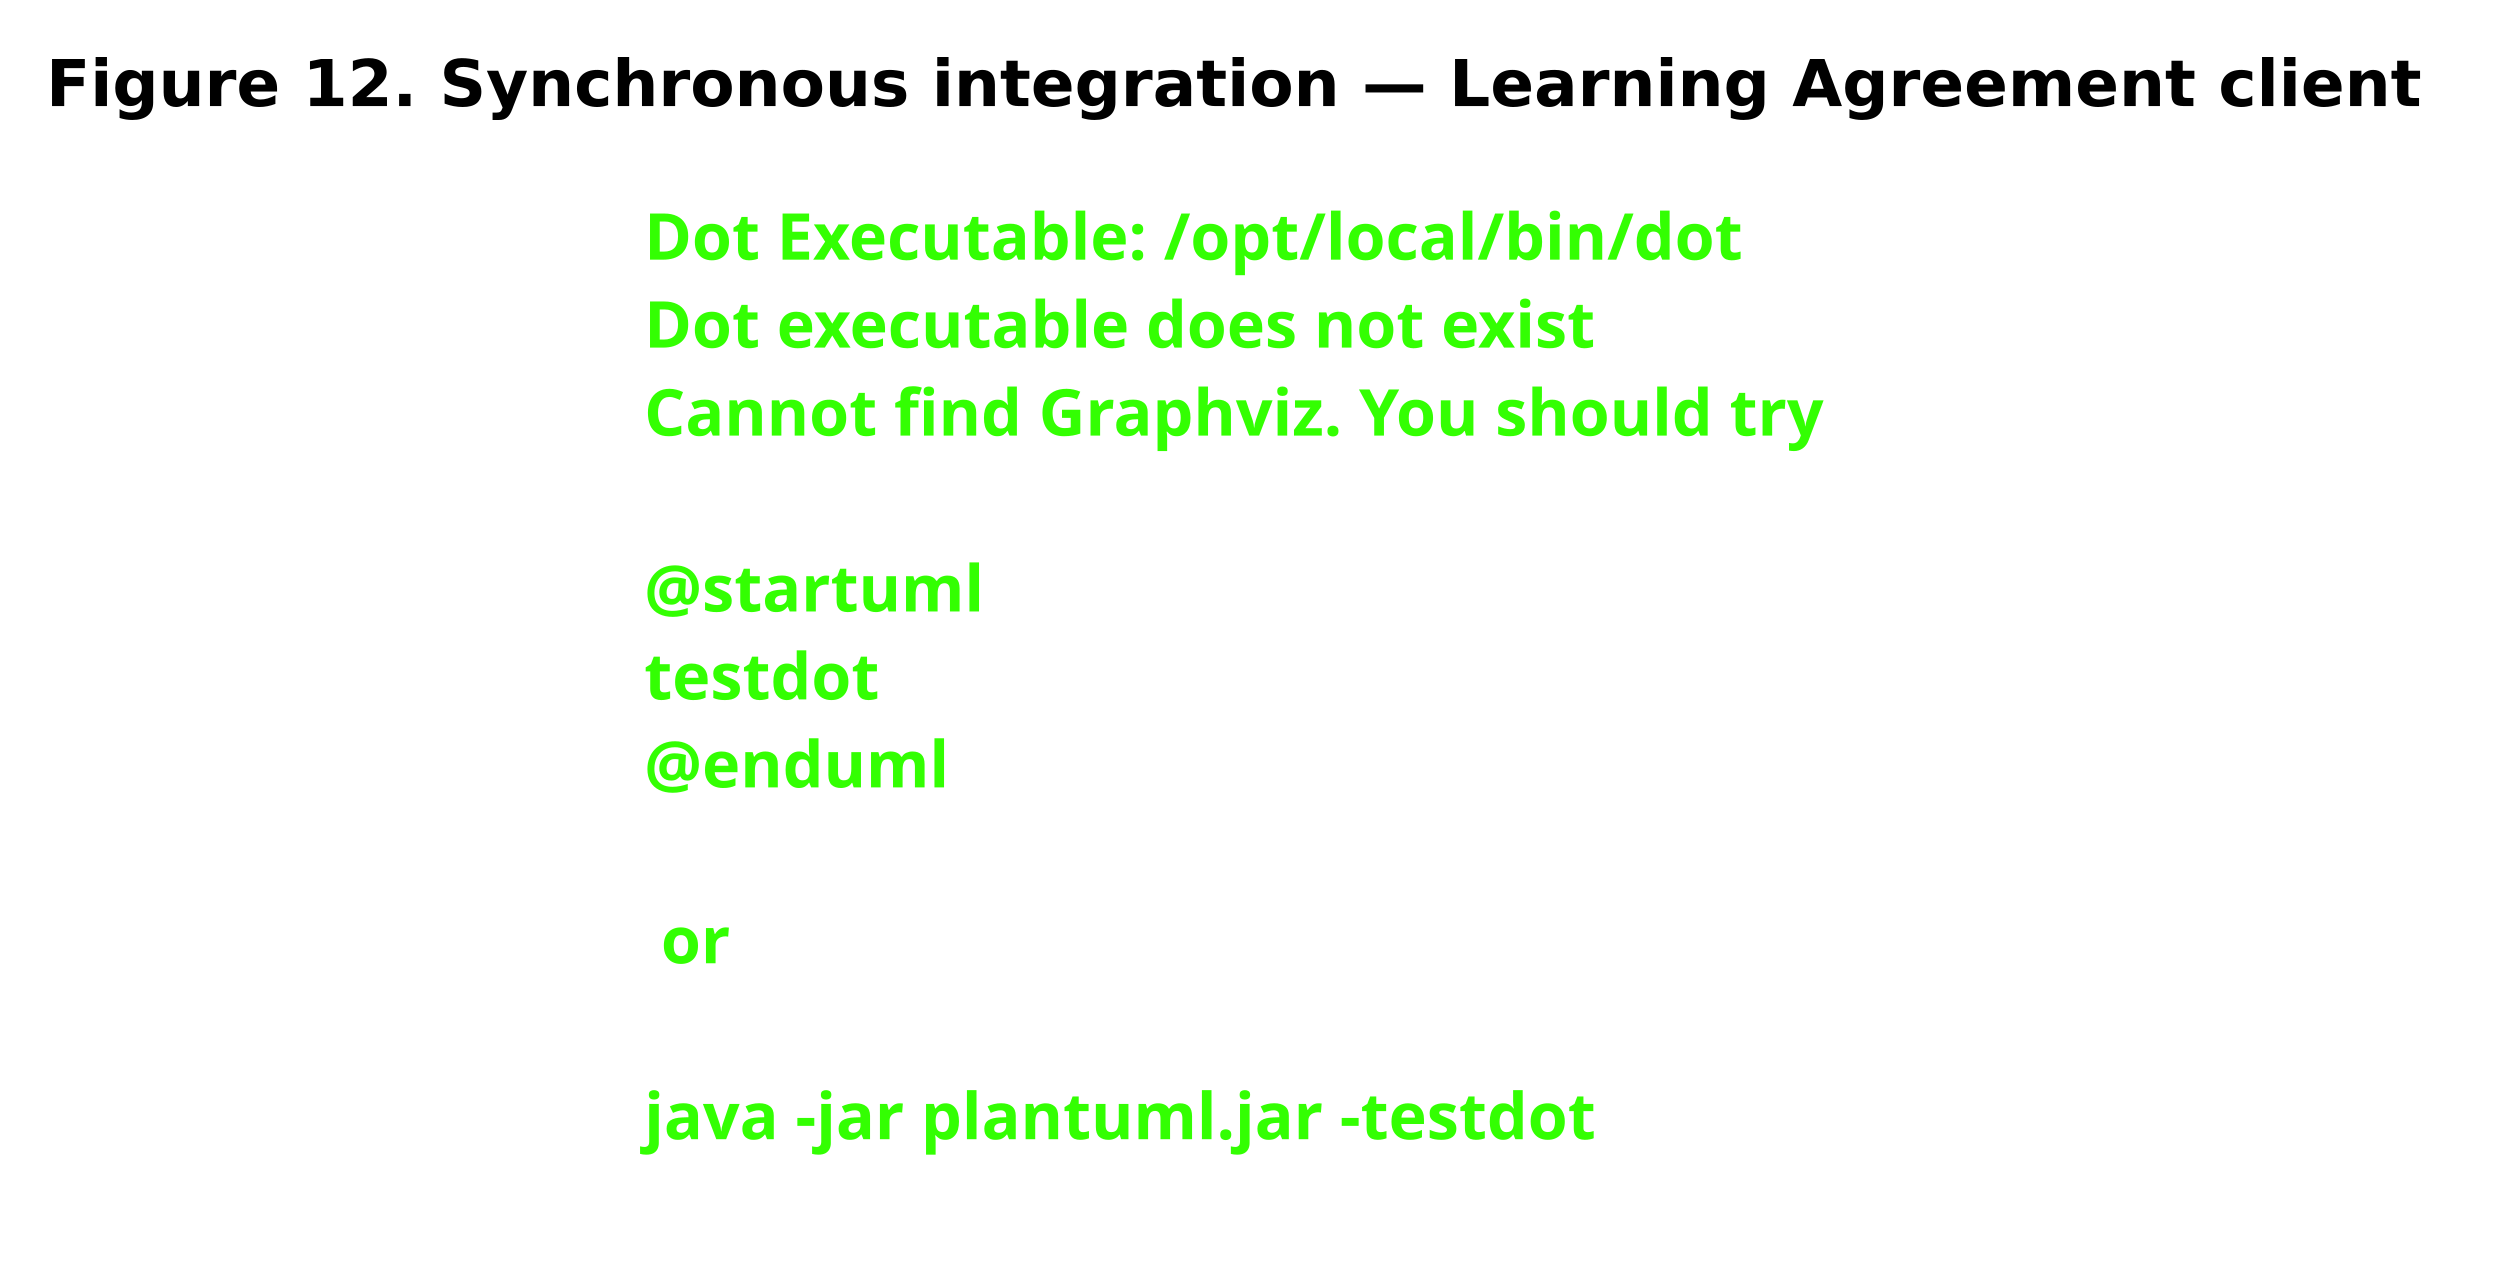
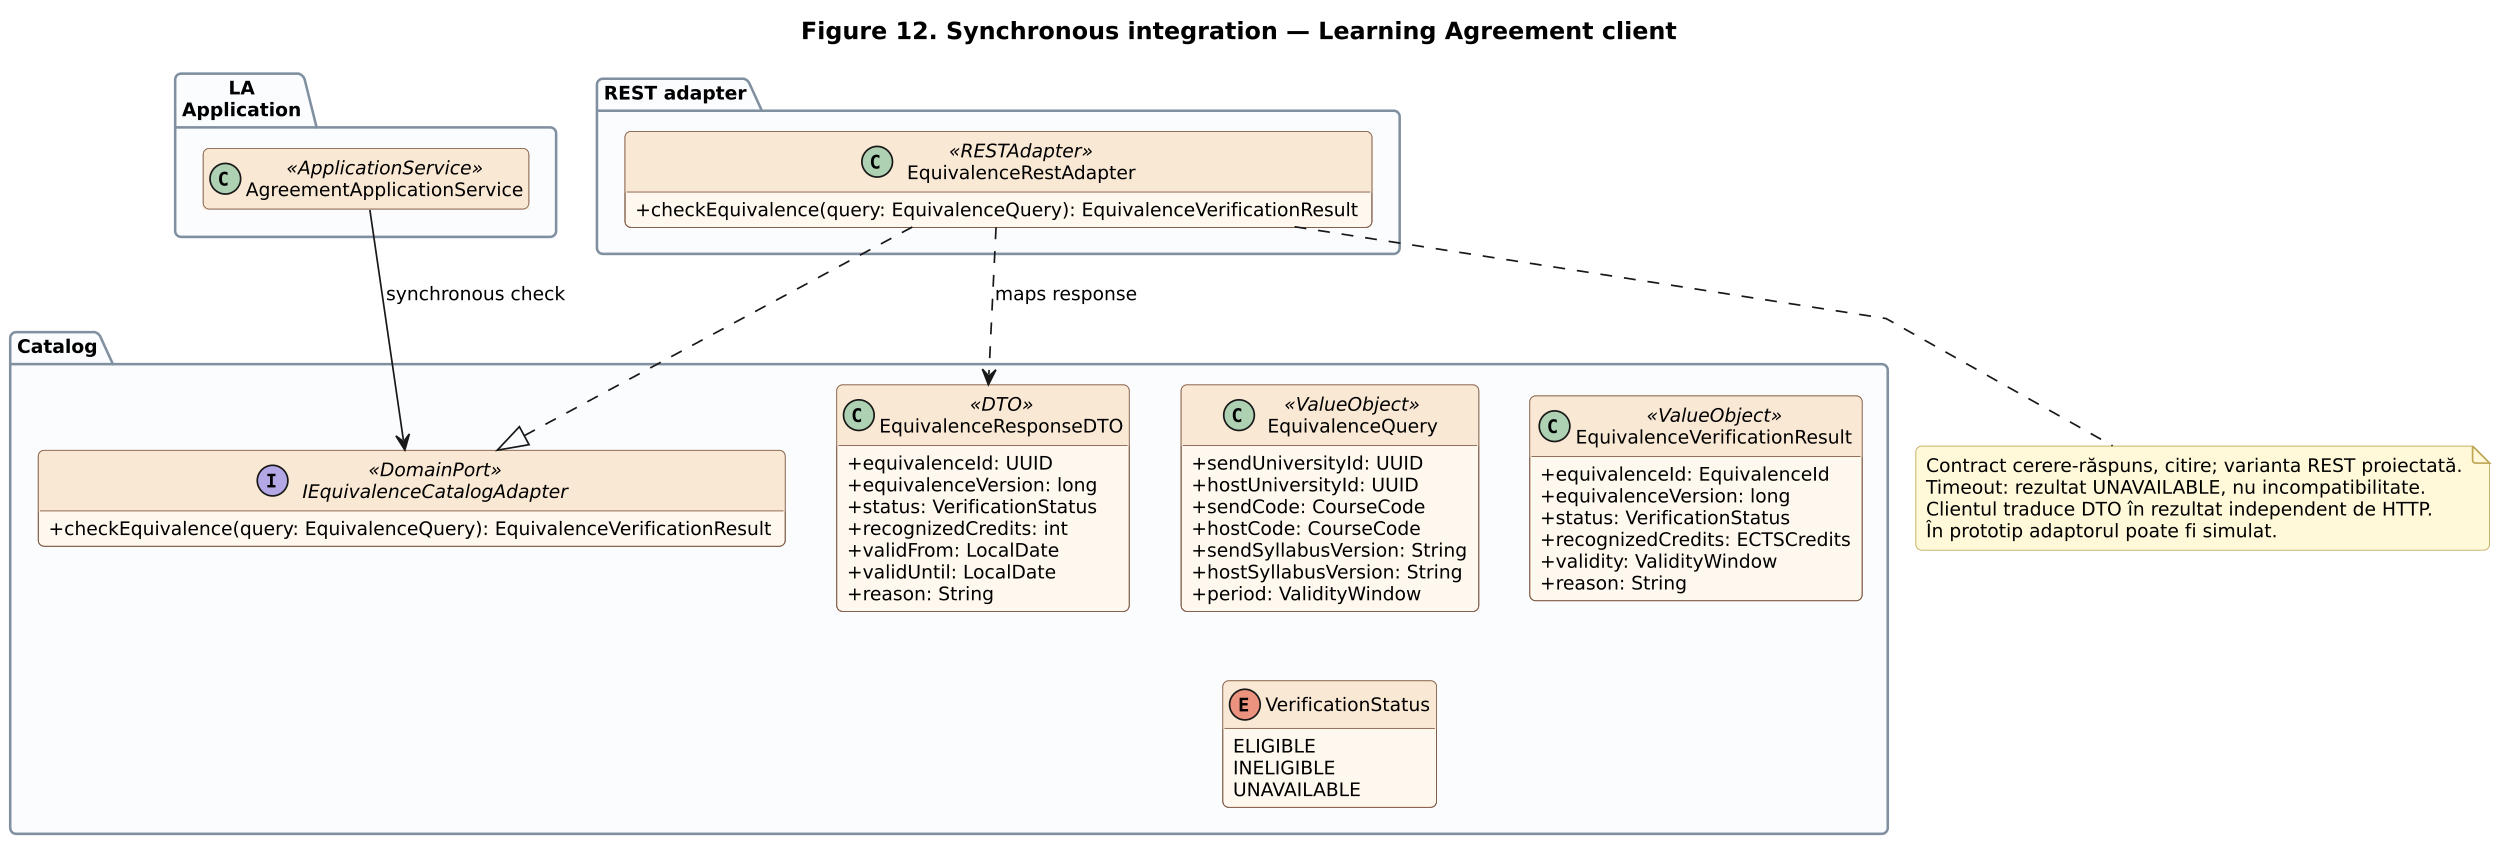
- <svg xmlns="http://www.w3.org/2000/svg" contentStyleType="text/css" data-diagram-type="CLASS" height="274px" preserveAspectRatio="none" style="width:542px;height:274px;background:#FFFFFF;" version="1.1" viewBox="0 0 542 274" width="542px" zoomAndPan="magnify">
+ <svg xmlns="http://www.w3.org/2000/svg" contentStyleType="text/css" data-diagram-type="CLASS" height="497px" preserveAspectRatio="none" style="width:1470px;height:497px;background:#FFFFFF;" version="1.1" viewBox="0 0 1470 497" width="1470px" zoomAndPan="magnify">
  <defs />
  <g>
    <g class="title" data-source-line="1">
-       <text fill="#000000" font-family="DejaVu Sans" font-size="14" font-weight="bold" lengthAdjust="spacing" textLength="514.985" x="10" y="22.995">Figure 12. Synchronous integration — Learning Agreement client</text>
+       <text fill="#000000" font-family="DejaVu Sans" font-size="14" font-weight="bold" lengthAdjust="spacing" textLength="514.985" x="470.95" y="22.995">Figure 12. Synchronous integration — Learning Agreement client</text>
    </g>
-     <text fill="#33FF02" font-family="sans-serif" font-size="14" font-weight="bold" lengthAdjust="spacing" textLength="238.433" x="139.655" y="56.297">Dot Executable: /opt/local/bin/dot</text>
-     <text fill="#33FF02" font-family="sans-serif" font-size="14" font-weight="bold" lengthAdjust="spacing" textLength="207.003" x="139.655" y="75.365">Dot executable does not exist</text>
-     <text fill="#33FF02" font-family="sans-serif" font-size="14" font-weight="bold" lengthAdjust="spacing" textLength="256.675" x="139.655" y="94.433">Cannot find Graphviz. You should try</text>
-     <text fill="#33FF02" font-family="sans-serif" font-size="14" font-weight="bold" lengthAdjust="spacing" textLength="3.64" x="139.655" y="113.501"> </text>
-     <text fill="#33FF02" font-family="sans-serif" font-size="14" font-weight="bold" lengthAdjust="spacing" textLength="73.696" x="139.655" y="132.569">@startuml</text>
-     <text fill="#33FF02" font-family="sans-serif" font-size="14" font-weight="bold" lengthAdjust="spacing" textLength="50.988" x="139.655" y="151.637">testdot</text>
-     <text fill="#33FF02" font-family="sans-serif" font-size="14" font-weight="bold" lengthAdjust="spacing" textLength="66.108" x="139.655" y="170.704">@enduml</text>
-     <text fill="#33FF02" font-family="sans-serif" font-size="14" font-weight="bold" lengthAdjust="spacing" textLength="3.64" x="139.655" y="189.772"> </text>
-     <text fill="#33FF02" font-family="sans-serif" font-size="14" font-weight="bold" lengthAdjust="spacing" textLength="15.022" x="143.295" y="208.84">or</text>
-     <text fill="#33FF02" font-family="sans-serif" font-size="14" font-weight="bold" lengthAdjust="spacing" textLength="3.64" x="139.655" y="227.908"> </text>
-     <text fill="#33FF02" font-family="sans-serif" font-size="14" font-weight="bold" lengthAdjust="spacing" textLength="206.303" x="139.655" y="246.976">java -jar plantuml.jar -testdot</text>
-     <text fill="#33FF02" font-family="sans-serif" font-size="14" font-weight="bold" lengthAdjust="spacing" textLength="3.64" x="139.655" y="266.044"> </text>
+     <g class="cluster" data-qualified-name="CatalogContract" data-source-line="4" id="ent0016">
+       <path d="M9.5,195.297 L55.878,195.297 A5.25,5.25 0 0 1 59.378,198.797 L66.378,214.102 L1106.5,214.102 A3.5,3.5 0 0 1 1110,217.602 L1110,486.797 A3.5,3.5 0 0 1 1106.5,490.297 L9.5,490.297 A3.5,3.5 0 0 1 6,486.797 L6,198.797 A3.5,3.5 0 0 1 9.5,195.297" fill="#FAFCFE" style="stroke:#8090A0;stroke-width:1.5;" />
+       <line style="stroke:#8090A0;stroke-width:1.5;" x1="6" x2="66.378" y1="214.102" y2="214.102" />
+       <text fill="#000000" font-family="DejaVu Sans" font-size="11" font-weight="bold" lengthAdjust="spacing" textLength="47.378" x="10" y="207.507">Catalog</text>
+     </g>
+     <g class="cluster" data-qualified-name="AgreementApplication" data-source-line="16" id="ent0048">
+       <path d="M106.5,43.297 L175.663,43.297 A5.25,5.25 0 0 1 179.163,46.797 L186.163,74.906 L323.5,74.906 A3.5,3.5 0 0 1 327,78.406 L327,135.797 A3.5,3.5 0 0 1 323.5,139.297 L106.5,139.297 A3.5,3.5 0 0 1 103,135.797 L103,46.797 A3.5,3.5 0 0 1 106.5,43.297" fill="#FAFCFE" style="stroke:#8090A0;stroke-width:1.5;" />
+       <line style="stroke:#8090A0;stroke-width:1.5;" x1="103" x2="186.163" y1="74.906" y2="74.906" />
+       <text fill="#000000" font-family="DejaVu Sans" font-size="11" font-weight="bold" lengthAdjust="spacing" textLength="15.523" x="134.32" y="55.507">LA</text>
+       <text fill="#000000" font-family="DejaVu Sans" font-size="11" font-weight="bold" lengthAdjust="spacing" textLength="70.163" x="107" y="68.312">Application</text>
+     </g>
+     <g class="cluster" data-qualified-name="AgreementOutbound" data-source-line="35" id="ent0052">
+       <path d="M354.5,46.297 L437.477,46.297 A5.25,5.25 0 0 1 440.977,49.797 L447.977,65.102 L819.5,65.102 A3.5,3.5 0 0 1 823,68.602 L823,145.797 A3.5,3.5 0 0 1 819.5,149.297 L354.5,149.297 A3.5,3.5 0 0 1 351,145.797 L351,49.797 A3.5,3.5 0 0 1 354.5,46.297" fill="#FAFCFE" style="stroke:#8090A0;stroke-width:1.5;" />
+       <line style="stroke:#8090A0;stroke-width:1.5;" x1="351" x2="447.977" y1="65.102" y2="65.102" />
+       <text fill="#000000" font-family="DejaVu Sans" font-size="11" font-weight="bold" lengthAdjust="spacing" textLength="83.977" x="355" y="58.507">REST adapter</text>
+     </g>
+     <g class="entity" data-qualified-name="CatalogContract.EquivalenceQuery" data-source-line="5" id="ent0017">
+       <rect fill="#FFF8EE" height="133.242" rx="3.5" ry="3.5" style="stroke:#805B47;stroke-width:0.5;" width="175.034" x="694.5" y="226.297" />
+       <rect fill="#F9E8D4" height="35.609" rx="3.5" ry="3.5" style="stroke:#F9E8D4;stroke-width:0.5;" width="175.034" x="694.5" y="226.297" />
+       <rect fill="#F9E8D4" height="3.5" style="stroke:#F9E8D4;stroke-width:0.5;" width="175.034" x="694.5" y="258.406" />
+       <rect fill="none" height="133.242" rx="3.5" ry="3.5" style="stroke:#805B47;stroke-width:0.5;" width="175.034" x="694.5" y="226.297" />
+       <ellipse cx="728.552" cy="244.102" fill="#ADD1B2" rx="9" ry="9" style="stroke:#181818;stroke-width:1;" />
+       <path d="M729.865,247.867 Q729.49,248.07 729.068,248.164 Q728.662,248.258 728.193,248.258 Q726.583,248.258 725.724,247.195 Q724.865,246.117 724.865,244.102 Q724.865,242.07 725.724,241.008 Q726.583,239.93 728.193,239.93 Q728.662,239.93 729.068,240.039 Q729.49,240.133 729.865,240.32 L729.865,242.086 Q729.443,241.711 729.052,241.539 Q728.677,241.367 728.271,241.367 Q727.412,241.367 726.958,242.055 Q726.521,242.742 726.521,244.102 Q726.521,245.461 726.958,246.148 Q727.412,246.836 728.271,246.836 Q728.677,246.836 729.052,246.664 Q729.443,246.492 729.865,246.102 L729.865,247.867 Z " fill="#000000" />
+       <text fill="#000000" font-family="DejaVu Sans" font-size="11" font-style="italic" lengthAdjust="spacing" textLength="80.464" x="755.124" y="241.507">«ValueObject»</text>
+       <text fill="#000000" font-family="DejaVu Sans" font-size="11" lengthAdjust="spacing" textLength="100.251" x="745.231" y="254.312">EquivalenceQuery</text>
+       <line style="stroke:#805B47;stroke-width:0.5;" x1="695.5" x2="868.534" y1="261.906" y2="261.906" />
+       <text fill="#000000" font-family="DejaVu Sans" font-size="11" lengthAdjust="spacing" textLength="136.404" x="700.5" y="276.117">+sendUniversityId: UUID</text>
+       <text fill="#000000" font-family="DejaVu Sans" font-size="11" lengthAdjust="spacing" textLength="133.697" x="700.5" y="288.921">+hostUniversityId: UUID</text>
+       <text fill="#000000" font-family="DejaVu Sans" font-size="11" lengthAdjust="spacing" textLength="137.597" x="700.5" y="301.726">+sendCode: CourseCode</text>
+       <text fill="#000000" font-family="DejaVu Sans" font-size="11" lengthAdjust="spacing" textLength="134.89" x="700.5" y="314.531">+hostCode: CourseCode</text>
+       <text fill="#000000" font-family="DejaVu Sans" font-size="11" lengthAdjust="spacing" textLength="163.034" x="700.5" y="327.335">+sendSyllabusVersion: String</text>
+       <text fill="#000000" font-family="DejaVu Sans" font-size="11" lengthAdjust="spacing" textLength="160.327" x="700.5" y="340.14">+hostSyllabusVersion: String</text>
+       <text fill="#000000" font-family="DejaVu Sans" font-size="11" lengthAdjust="spacing" textLength="136.313" x="700.5" y="352.945">+period: ValidityWindow</text>
+     </g>
+     <g class="entity" data-qualified-name="CatalogContract.EquivalenceVerificationResult" data-source-line="14" id="ent0018">
+       <rect fill="#FFF8EE" height="120.438" rx="3.5" ry="3.5" style="stroke:#805B47;stroke-width:0.5;" width="195.46" x="899.5" y="232.797" />
+       <rect fill="#F9E8D4" height="35.609" rx="3.5" ry="3.5" style="stroke:#F9E8D4;stroke-width:0.5;" width="195.46" x="899.5" y="232.797" />
+       <rect fill="#F9E8D4" height="3.5" style="stroke:#F9E8D4;stroke-width:0.5;" width="195.46" x="899.5" y="264.906" />
+       <rect fill="none" height="120.438" rx="3.5" ry="3.5" style="stroke:#805B47;stroke-width:0.5;" width="195.46" x="899.5" y="232.797" />
+       <ellipse cx="914.074" cy="250.602" fill="#ADD1B2" rx="9" ry="9" style="stroke:#181818;stroke-width:1;" />
+       <path d="M915.386,254.367 Q915.011,254.57 914.589,254.664 Q914.183,254.758 913.714,254.758 Q912.105,254.758 911.246,253.695 Q910.386,252.617 910.386,250.602 Q910.386,248.57 911.246,247.508 Q912.105,246.43 913.714,246.43 Q914.183,246.43 914.589,246.539 Q915.011,246.633 915.386,246.82 L915.386,248.586 Q914.964,248.211 914.574,248.039 Q914.199,247.867 913.792,247.867 Q912.933,247.867 912.48,248.555 Q912.042,249.242 912.042,250.602 Q912.042,251.961 912.48,252.648 Q912.933,253.336 913.792,253.336 Q914.199,253.336 914.574,253.164 Q914.964,252.992 915.386,252.602 L915.386,254.367 Z " fill="#000000" />
+       <text fill="#000000" font-family="DejaVu Sans" font-size="11" font-style="italic" lengthAdjust="spacing" textLength="80.464" x="968.173" y="248.007">«ValueObject»</text>
+       <text fill="#000000" font-family="DejaVu Sans" font-size="11" lengthAdjust="spacing" textLength="163.963" x="926.423" y="260.812">EquivalenceVerificationResult</text>
+       <line style="stroke:#805B47;stroke-width:0.5;" x1="900.5" x2="1093.96" y1="268.406" y2="268.406" />
+       <text fill="#000000" font-family="DejaVu Sans" font-size="11" lengthAdjust="spacing" textLength="170.333" x="905.5" y="282.617">+equivalenceId: EquivalenceId</text>
+       <text fill="#000000" font-family="DejaVu Sans" font-size="11" lengthAdjust="spacing" textLength="148.102" x="905.5" y="295.421">+equivalenceVersion: long</text>
+       <text fill="#000000" font-family="DejaVu Sans" font-size="11" lengthAdjust="spacing" textLength="147.931" x="905.5" y="308.226">+status: VerificationStatus</text>
+       <text fill="#000000" font-family="DejaVu Sans" font-size="11" lengthAdjust="spacing" textLength="183.46" x="905.5" y="321.031">+recognizedCredits: ECTSCredits</text>
+       <text fill="#000000" font-family="DejaVu Sans" font-size="11" lengthAdjust="spacing" textLength="141.496" x="905.5" y="333.835">+validity: ValidityWindow</text>
+       <text fill="#000000" font-family="DejaVu Sans" font-size="11" lengthAdjust="spacing" textLength="86.711" x="905.5" y="346.64">+reason: String</text>
+     </g>
+     <g class="entity" data-qualified-name="CatalogContract.VerificationStatus" data-source-line="22" id="ent0019">
+       <rect fill="#FFF8EE" height="74.414" rx="3.5" ry="3.5" style="stroke:#805B47;stroke-width:0.5;" width="125.711" x="719" y="400.297" />
+       <rect fill="#F9E8D4" height="28" rx="3.5" ry="3.5" style="stroke:#F9E8D4;stroke-width:0.5;" width="125.711" x="719" y="400.297" />
+       <rect fill="#F9E8D4" height="3.5" style="stroke:#F9E8D4;stroke-width:0.5;" width="125.711" x="719" y="424.797" />
+       <rect fill="none" height="74.414" rx="3.5" ry="3.5" style="stroke:#805B47;stroke-width:0.5;" width="125.711" x="719" y="400.297" />
+       <ellipse cx="732" cy="414.297" fill="#EB937F" rx="9" ry="9" style="stroke:#181818;stroke-width:1;" />
+       <path d="M733.891,418.297 L728.906,418.297 L728.906,410.281 L733.891,410.281 L733.891,411.672 L730.484,411.672 L730.484,413.406 L733.578,413.406 L733.578,414.797 L730.484,414.797 L730.484,416.906 L733.891,416.906 L733.891,418.297 Z " fill="#000000" />
+       <text fill="#000000" font-family="DejaVu Sans" font-size="11" lengthAdjust="spacing" textLength="97.711" x="744" y="418.105">VerificationStatus</text>
+       <line style="stroke:#805B47;stroke-width:0.5;" x1="720" x2="843.711" y1="428.297" y2="428.297" />
+       <text fill="#000000" font-family="DejaVu Sans" font-size="11" lengthAdjust="spacing" textLength="48.716" x="725" y="442.507">ELIGIBLE</text>
+       <text fill="#000000" font-family="DejaVu Sans" font-size="11" lengthAdjust="spacing" textLength="60.188" x="725" y="455.312">INELIGIBLE</text>
+       <text fill="#000000" font-family="DejaVu Sans" font-size="11" lengthAdjust="spacing" textLength="76.377" x="725" y="468.117">UNAVAILABLE</text>
+     </g>
+     <g class="entity" data-qualified-name="CatalogContract.IEquivalenceCatalogAdapter" data-source-line="27" id="ent0020">
+       <rect fill="#FFF8EE" height="56.414" rx="3.5" ry="3.5" style="stroke:#805B47;stroke-width:0.5;" width="439.201" x="22.5" y="264.797" />
+       <rect fill="#F9E8D4" height="35.609" rx="3.5" ry="3.5" style="stroke:#F9E8D4;stroke-width:0.5;" width="439.201" x="22.5" y="264.797" />
+       <rect fill="#F9E8D4" height="3.5" style="stroke:#F9E8D4;stroke-width:0.5;" width="439.201" x="22.5" y="296.906" />
+       <rect fill="none" height="56.414" rx="3.5" ry="3.5" style="stroke:#805B47;stroke-width:0.5;" width="439.201" x="22.5" y="264.797" />
+       <ellipse cx="160.279" cy="282.602" fill="#B4A7E5" rx="9" ry="9" style="stroke:#181818;stroke-width:1;" />
+       <path d="M157.201,279.977 L157.201,278.586 L161.982,278.586 L161.982,279.977 L160.388,279.977 L160.388,285.211 L161.982,285.211 L161.982,286.602 L157.201,286.602 L157.201,285.211 L158.794,285.211 L158.794,279.977 L157.201,279.977 Z " fill="#000000" />
+       <text fill="#000000" font-family="DejaVu Sans" font-size="11" font-style="italic" lengthAdjust="spacing" textLength="78.461" x="216.62" y="280.007">«DomainPort»</text>
+       <text fill="#000000" font-family="DejaVu Sans" font-size="11" font-style="italic" lengthAdjust="spacing" textLength="156.143" x="177.779" y="292.812">IEquivalenceCatalogAdapter</text>
+       <line style="stroke:#805B47;stroke-width:0.5;" x1="23.5" x2="460.701" y1="300.406" y2="300.406" />
+       <text fill="#000000" font-family="DejaVu Sans" font-size="11" lengthAdjust="spacing" textLength="427.201" x="28.5" y="314.617">+checkEquivalence(query: EquivalenceQuery): EquivalenceVerificationResult</text>
+     </g>
+     <g class="entity" data-qualified-name="CatalogContract.EquivalenceResponseDTO" data-source-line="30" id="ent0021">
+       <rect fill="#FFF8EE" height="133.242" rx="3.5" ry="3.5" style="stroke:#805B47;stroke-width:0.5;" width="171.994" x="492" y="226.297" />
+       <rect fill="#F9E8D4" height="35.609" rx="3.5" ry="3.5" style="stroke:#F9E8D4;stroke-width:0.5;" width="171.994" x="492" y="226.297" />
+       <rect fill="#F9E8D4" height="3.5" style="stroke:#F9E8D4;stroke-width:0.5;" width="171.994" x="492" y="258.406" />
+       <rect fill="none" height="133.242" rx="3.5" ry="3.5" style="stroke:#805B47;stroke-width:0.5;" width="171.994" x="492" y="226.297" />
+       <ellipse cx="505" cy="244.102" fill="#ADD1B2" rx="9" ry="9" style="stroke:#181818;stroke-width:1;" />
+       <path d="M506.312,247.867 Q505.938,248.07 505.516,248.164 Q505.109,248.258 504.641,248.258 Q503.031,248.258 502.172,247.195 Q501.312,246.117 501.312,244.102 Q501.312,242.07 502.172,241.008 Q503.031,239.93 504.641,239.93 Q505.109,239.93 505.516,240.039 Q505.938,240.133 506.312,240.32 L506.312,242.086 Q505.891,241.711 505.5,241.539 Q505.125,241.367 504.719,241.367 Q503.859,241.367 503.406,242.055 Q502.969,242.742 502.969,244.102 Q502.969,245.461 503.406,246.148 Q503.859,246.836 504.719,246.836 Q505.125,246.836 505.5,246.664 Q505.891,246.492 506.312,246.102 L506.312,247.867 Z " fill="#000000" />
+       <text fill="#000000" font-family="DejaVu Sans" font-size="11" font-style="italic" lengthAdjust="spacing" textLength="37.426" x="570.284" y="241.507">«DTO»</text>
+       <text fill="#000000" font-family="DejaVu Sans" font-size="11" lengthAdjust="spacing" textLength="143.994" x="517" y="254.312">EquivalenceResponseDTO</text>
+       <line style="stroke:#805B47;stroke-width:0.5;" x1="493" x2="662.994" y1="261.906" y2="261.906" />
+       <text fill="#000000" font-family="DejaVu Sans" font-size="11" lengthAdjust="spacing" textLength="121.102" x="498" y="276.117">+equivalenceId: UUID</text>
+       <text fill="#000000" font-family="DejaVu Sans" font-size="11" lengthAdjust="spacing" textLength="148.102" x="498" y="288.921">+equivalenceVersion: long</text>
+       <text fill="#000000" font-family="DejaVu Sans" font-size="11" lengthAdjust="spacing" textLength="147.931" x="498" y="301.726">+status: VerificationStatus</text>
+       <text fill="#000000" font-family="DejaVu Sans" font-size="11" lengthAdjust="spacing" textLength="130.416" x="498" y="314.531">+recognizedCredits: int</text>
+       <text fill="#000000" font-family="DejaVu Sans" font-size="11" lengthAdjust="spacing" textLength="126.054" x="498" y="327.335">+validFrom: LocalDate</text>
+       <text fill="#000000" font-family="DejaVu Sans" font-size="11" lengthAdjust="spacing" textLength="123.207" x="498" y="340.14">+validUntil: LocalDate</text>
+       <text fill="#000000" font-family="DejaVu Sans" font-size="11" lengthAdjust="spacing" textLength="86.711" x="498" y="352.945">+reason: String</text>
+     </g>
+     <g class="entity" data-qualified-name="AgreementApplication.AgreementApplicationService" data-source-line="17" id="ent0049">
+       <rect fill="#FFF8EE" height="35.609" rx="3.5" ry="3.5" style="stroke:#805B47;stroke-width:0.5;" width="191.448" x="119.5" y="87.297" />
+       <rect fill="#F9E8D4" height="35.609" rx="3.5" ry="3.5" style="stroke:#F9E8D4;stroke-width:0.5;" width="191.448" x="119.5" y="87.297" />
+       <rect fill="#F9E8D4" height="3.5" style="stroke:#F9E8D4;stroke-width:0.5;" width="191.448" x="119.5" y="119.406" />
+       <rect fill="none" height="35.609" rx="3.5" ry="3.5" style="stroke:#805B47;stroke-width:0.5;" width="191.448" x="119.5" y="87.297" />
+       <ellipse cx="132.5" cy="105.102" fill="#ADD1B2" rx="9" ry="9" style="stroke:#181818;stroke-width:1;" />
+       <path d="M133.812,108.867 Q133.438,109.07 133.016,109.164 Q132.609,109.258 132.141,109.258 Q130.531,109.258 129.672,108.195 Q128.812,107.117 128.812,105.102 Q128.812,103.07 129.672,102.008 Q130.531,100.93 132.141,100.93 Q132.609,100.93 133.016,101.039 Q133.438,101.133 133.812,101.32 L133.812,103.086 Q133.391,102.711 133,102.539 Q132.625,102.367 132.219,102.367 Q131.359,102.367 130.906,103.055 Q130.469,103.742 130.469,105.102 Q130.469,106.461 130.906,107.148 Q131.359,107.836 132.219,107.836 Q132.625,107.836 133,107.664 Q133.391,107.492 133.812,107.102 L133.812,108.867 Z " fill="#000000" />
+       <text fill="#000000" font-family="DejaVu Sans" font-size="11" font-style="italic" lengthAdjust="spacing" textLength="115.693" x="168.377" y="102.507">«ApplicationService»</text>
+       <text fill="#000000" font-family="DejaVu Sans" font-size="11" lengthAdjust="spacing" textLength="163.448" x="144.5" y="115.312">AgreementApplicationService</text>
+     </g>
+     <g class="entity" data-qualified-name="AgreementOutbound.EquivalenceRestAdapter" data-source-line="36" id="ent0053">
+       <rect fill="#FFF8EE" height="56.414" rx="3.5" ry="3.5" style="stroke:#805B47;stroke-width:0.5;" width="439.201" x="367.5" y="77.297" />
+       <rect fill="#F9E8D4" height="35.609" rx="3.5" ry="3.5" style="stroke:#F9E8D4;stroke-width:0.5;" width="439.201" x="367.5" y="77.297" />
+       <rect fill="#F9E8D4" height="3.5" style="stroke:#F9E8D4;stroke-width:0.5;" width="439.201" x="367.5" y="109.406" />
+       <rect fill="none" height="56.414" rx="3.5" ry="3.5" style="stroke:#805B47;stroke-width:0.5;" width="439.201" x="367.5" y="77.297" />
+       <ellipse cx="515.795" cy="95.102" fill="#ADD1B2" rx="9" ry="9" style="stroke:#181818;stroke-width:1;" />
+       <path d="M517.108,98.867 Q516.733,99.07 516.311,99.164 Q515.905,99.258 515.436,99.258 Q513.827,99.258 512.967,98.195 Q512.108,97.117 512.108,95.102 Q512.108,93.07 512.967,92.008 Q513.827,90.93 515.436,90.93 Q515.905,90.93 516.311,91.039 Q516.733,91.133 517.108,91.32 L517.108,93.086 Q516.686,92.711 516.295,92.539 Q515.92,92.367 515.514,92.367 Q514.655,92.367 514.202,93.055 Q513.764,93.742 513.764,95.102 Q513.764,96.461 514.202,97.148 Q514.655,97.836 515.514,97.836 Q515.92,97.836 516.295,97.664 Q516.686,97.492 517.108,97.102 L517.108,98.867 Z " fill="#000000" />
+       <text fill="#000000" font-family="DejaVu Sans" font-size="11" font-style="italic" lengthAdjust="spacing" textLength="85.707" x="557.997" y="92.507">«RESTAdapter»</text>
+       <text fill="#000000" font-family="DejaVu Sans" font-size="11" lengthAdjust="spacing" textLength="135.11" x="533.295" y="105.312">EquivalenceRestAdapter</text>
+       <line style="stroke:#805B47;stroke-width:0.5;" x1="368.5" x2="805.701" y1="112.906" y2="112.906" />
+       <text fill="#000000" font-family="DejaVu Sans" font-size="11" lengthAdjust="spacing" textLength="427.201" x="373.5" y="127.117">+checkEquivalence(query: EquivalenceQuery): EquivalenceVerificationResult</text>
+     </g>
+     <g class="entity" data-qualified-name="GMN71" data-source-line="15" id="ent0072">
+       <path d="M1126.5,265.797 L1126.5,320.016 A3.5,3.5 0 0 0 1130,323.516 L1460.384,323.516 A3.5,3.5 0 0 0 1463.884,320.016 L1463.884,272.297 L1453.884,262.297 L1130,262.297 A3.5,3.5 0 0 0 1126.5,265.797" fill="#FFF9D9" style="stroke:#BDA755;stroke-width:0.5;" />
+       <path d="M1453.884,262.297 L1453.884,270.547 A1.75,1.75 0 0 0 1455.634,272.297 L1463.884,272.297 L1453.884,262.297" fill="#FFF9D9" style="stroke:#BDA755;stroke-width:1;" />
+       <text fill="#000000" font-family="DejaVu Sans" font-size="11" lengthAdjust="spacing" textLength="316.384" x="1132.5" y="277.507">Contract cerere-răspuns, citire; varianta REST proiectată.</text>
+       <text fill="#000000" font-family="DejaVu Sans" font-size="11" lengthAdjust="spacing" textLength="295.636" x="1132.5" y="290.312">Timeout: rezultat UNAVAILABLE, nu incompatibilitate.</text>
+       <text fill="#000000" font-family="DejaVu Sans" font-size="11" lengthAdjust="spacing" textLength="300.153" x="1132.5" y="303.117">Clientul traduce DTO în rezultat independent de HTTP.</text>
+       <text fill="#000000" font-family="DejaVu Sans" font-size="11" lengthAdjust="spacing" textLength="206.911" x="1132.5" y="315.921">În prototip adaptorul poate fi simulat.</text>
+     </g>
+     <g class="link" data-entity-1="ent0053" data-entity-2="ent0020" data-link-type="extension" data-source-line="56" id="lnk60">
+       <path codeLine="56" d="M536.46,133.467 C471.05,168.637 373.583,221.041 308.243,256.181" fill="none" id="EquivalenceRestAdapter-to-IEquivalenceCatalogAdapter" style="stroke:#181818;stroke-width:1;stroke-dasharray:7,7;" />
+       <polygon fill="none" points="292.39,264.707,311.085,261.466,305.401,250.897,292.39,264.707" style="stroke:#181818;stroke-width:1;" />
+     </g>
+     <g class="link" data-entity-1="ent0049" data-entity-2="ent0020" data-link-type="dependency" data-source-line="62" id="lnk66">
+       <path codeLine="62" d="M217.49,123.417 C222.19,155.707 231.535,219.899 237.185,258.69" fill="none" id="AgreementApplicationService-to-IEquivalenceCatalogAdapter" style="stroke:#181818;stroke-width:1;" />
+       <polygon fill="#181818" points="238.05,264.627,240.711,255.144,237.329,259.679,232.795,256.297,238.05,264.627" style="stroke:#181818;stroke-width:1;" />
+       <text fill="#000000" font-family="DejaVu Sans" font-size="11" lengthAdjust="spacing" textLength="105.59" x="227" y="176.507">synchronous check</text>
+     </g>
+     <g class="link" data-entity-1="ent0053" data-entity-2="ent0021" data-link-type="dependency" data-source-line="66" id="lnk70">
+       <path codeLine="66" d="M585.67,133.667 C584.49,157.957 583.01,188.424 581.47,220.214" fill="none" id="EquivalenceRestAdapter-to-EquivalenceResponseDTO" style="stroke:#181818;stroke-width:1;stroke-dasharray:7,7;" />
+       <polygon fill="#181818" points="581.18,226.207,585.611,217.411,581.422,221.213,577.62,217.024,581.18,226.207" style="stroke:#181818;stroke-width:1;" />
+       <text fill="#000000" font-family="DejaVu Sans" font-size="11" lengthAdjust="spacing" textLength="83.87" x="585" y="176.507">maps response</text>
+     </g>
+     <g class="link" data-entity-1="ent0053" data-entity-2="ent0072" data-link-type="association" data-source-line="15" id="lnk73">
+       <path d="M761.18,133.327 C912.98,156.877 1109,187.297 1109,187.297 C1109,187.297 1187.21,231.237 1242.2,262.127" fill="none" id="EquivalenceRestAdapter-GMN71" style="stroke:#181818;stroke-width:1;stroke-dasharray:7,7;" />
+     </g>
  </g>
</svg>
